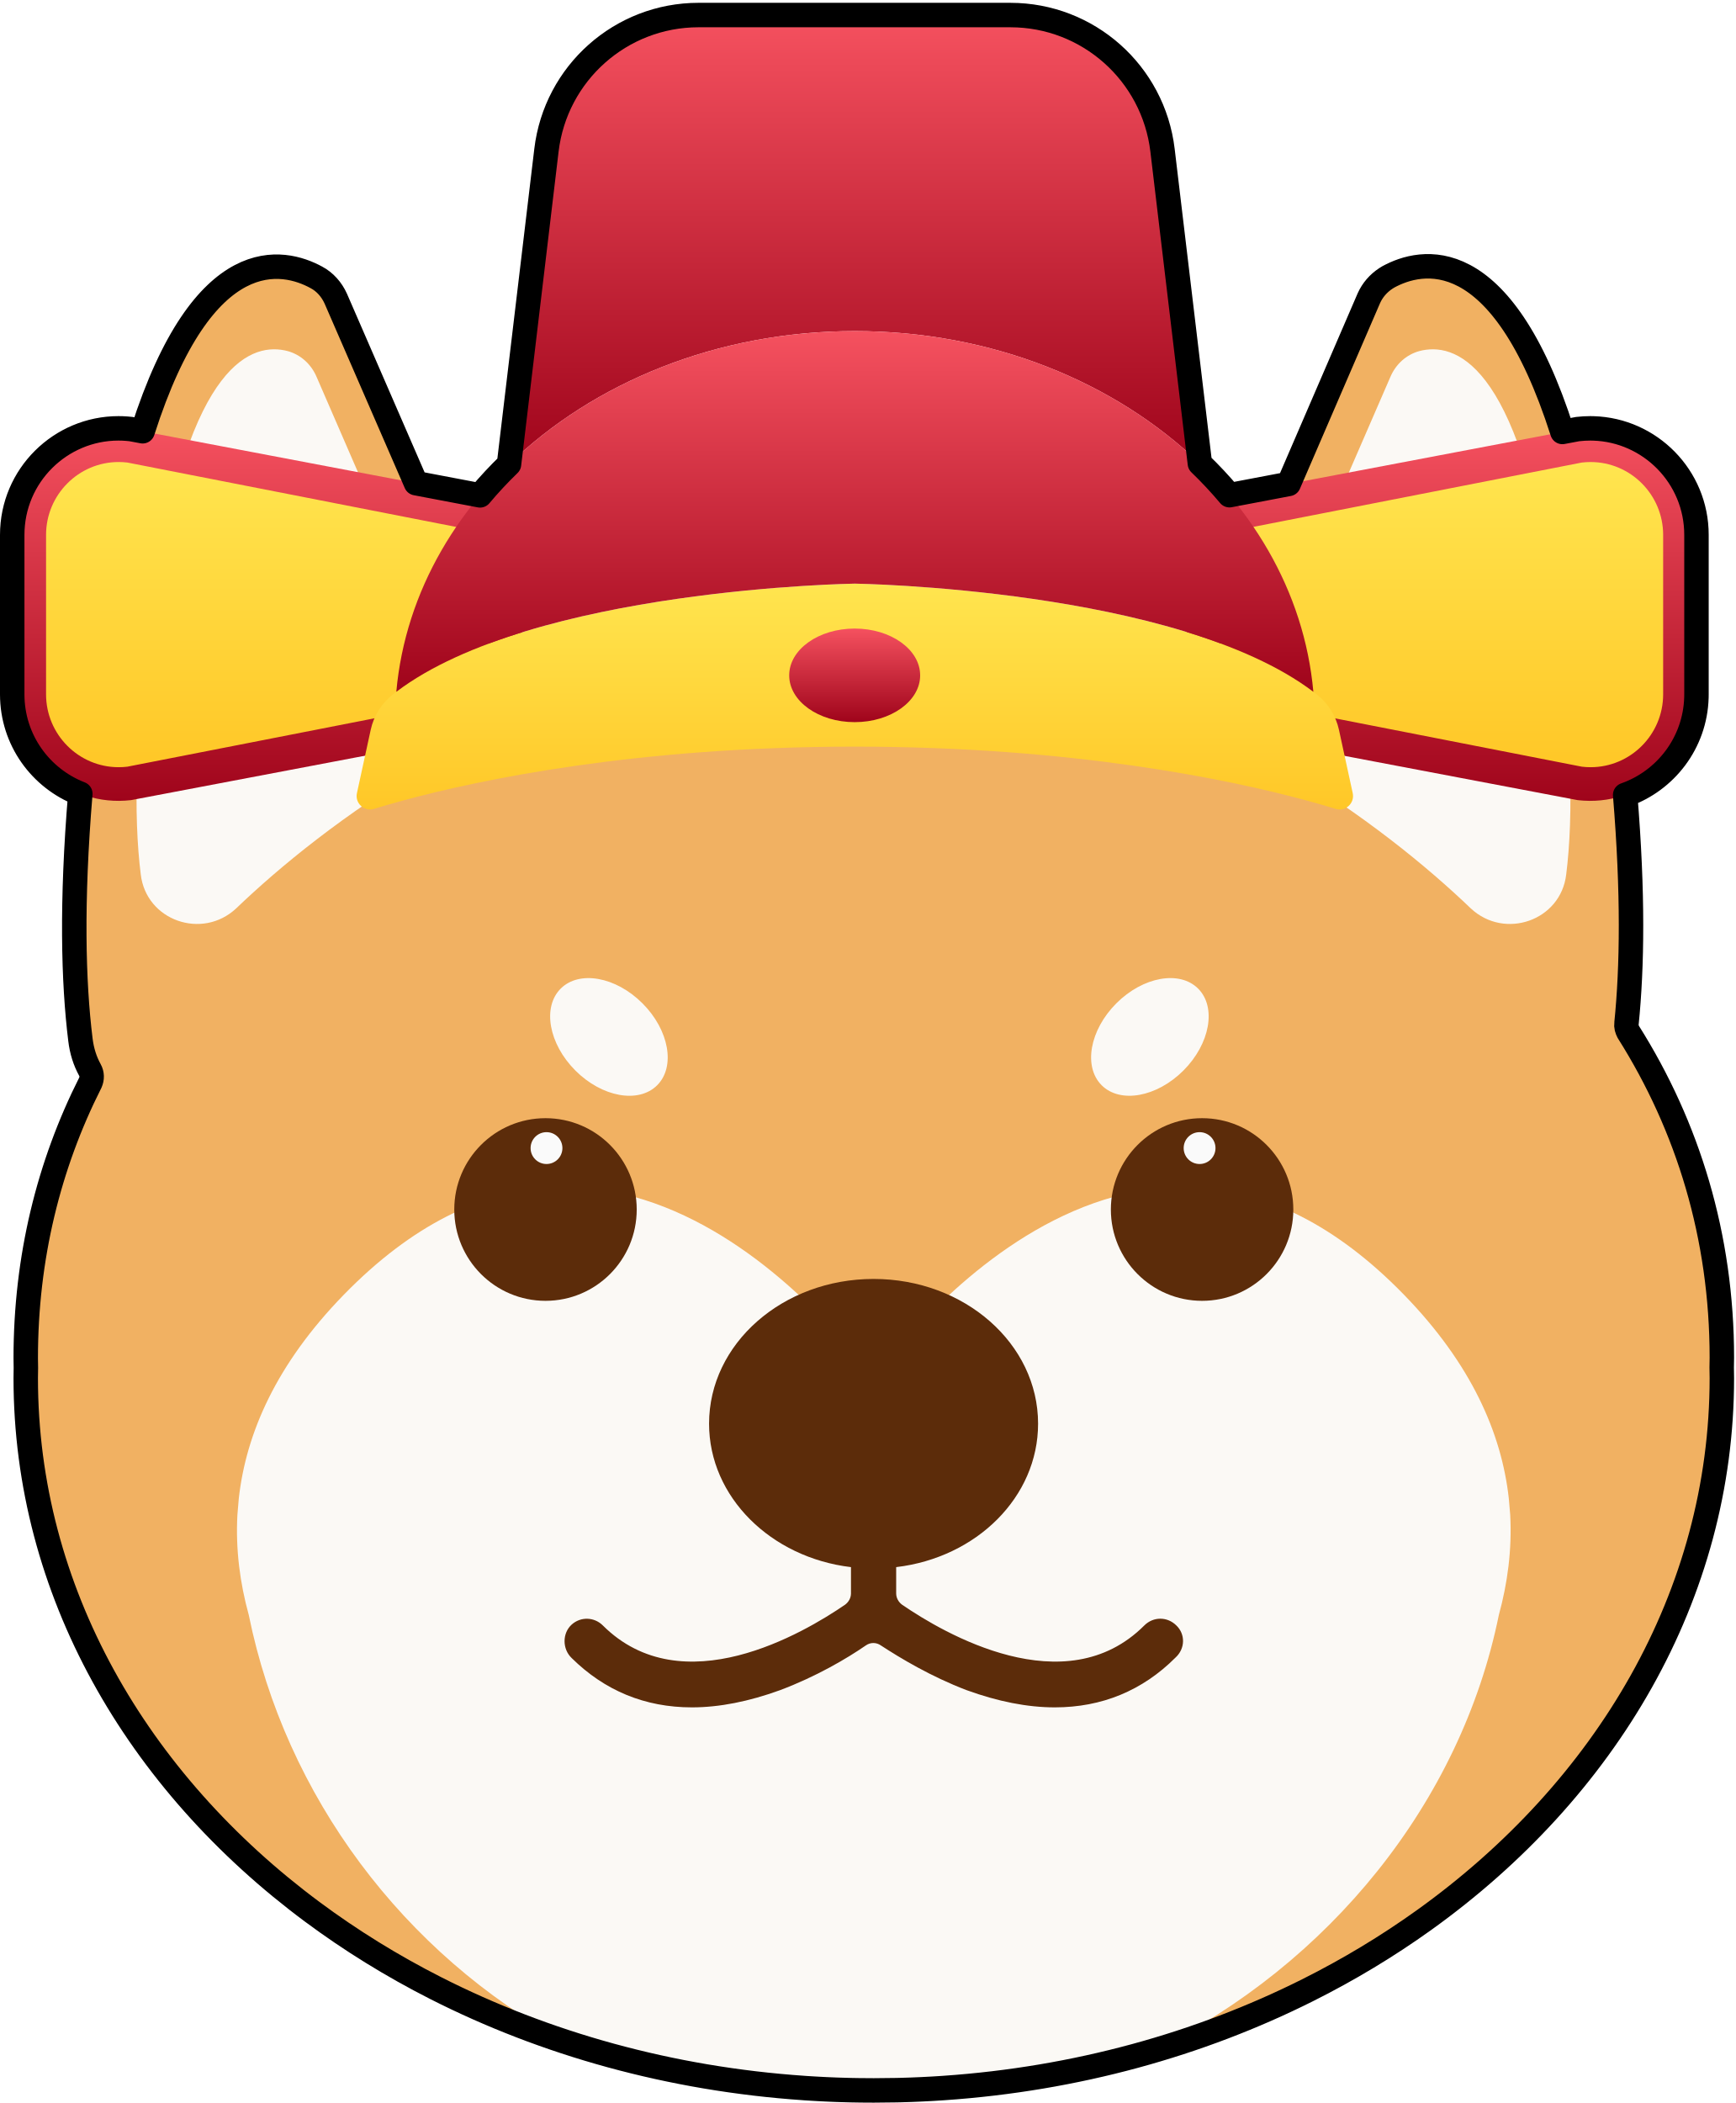
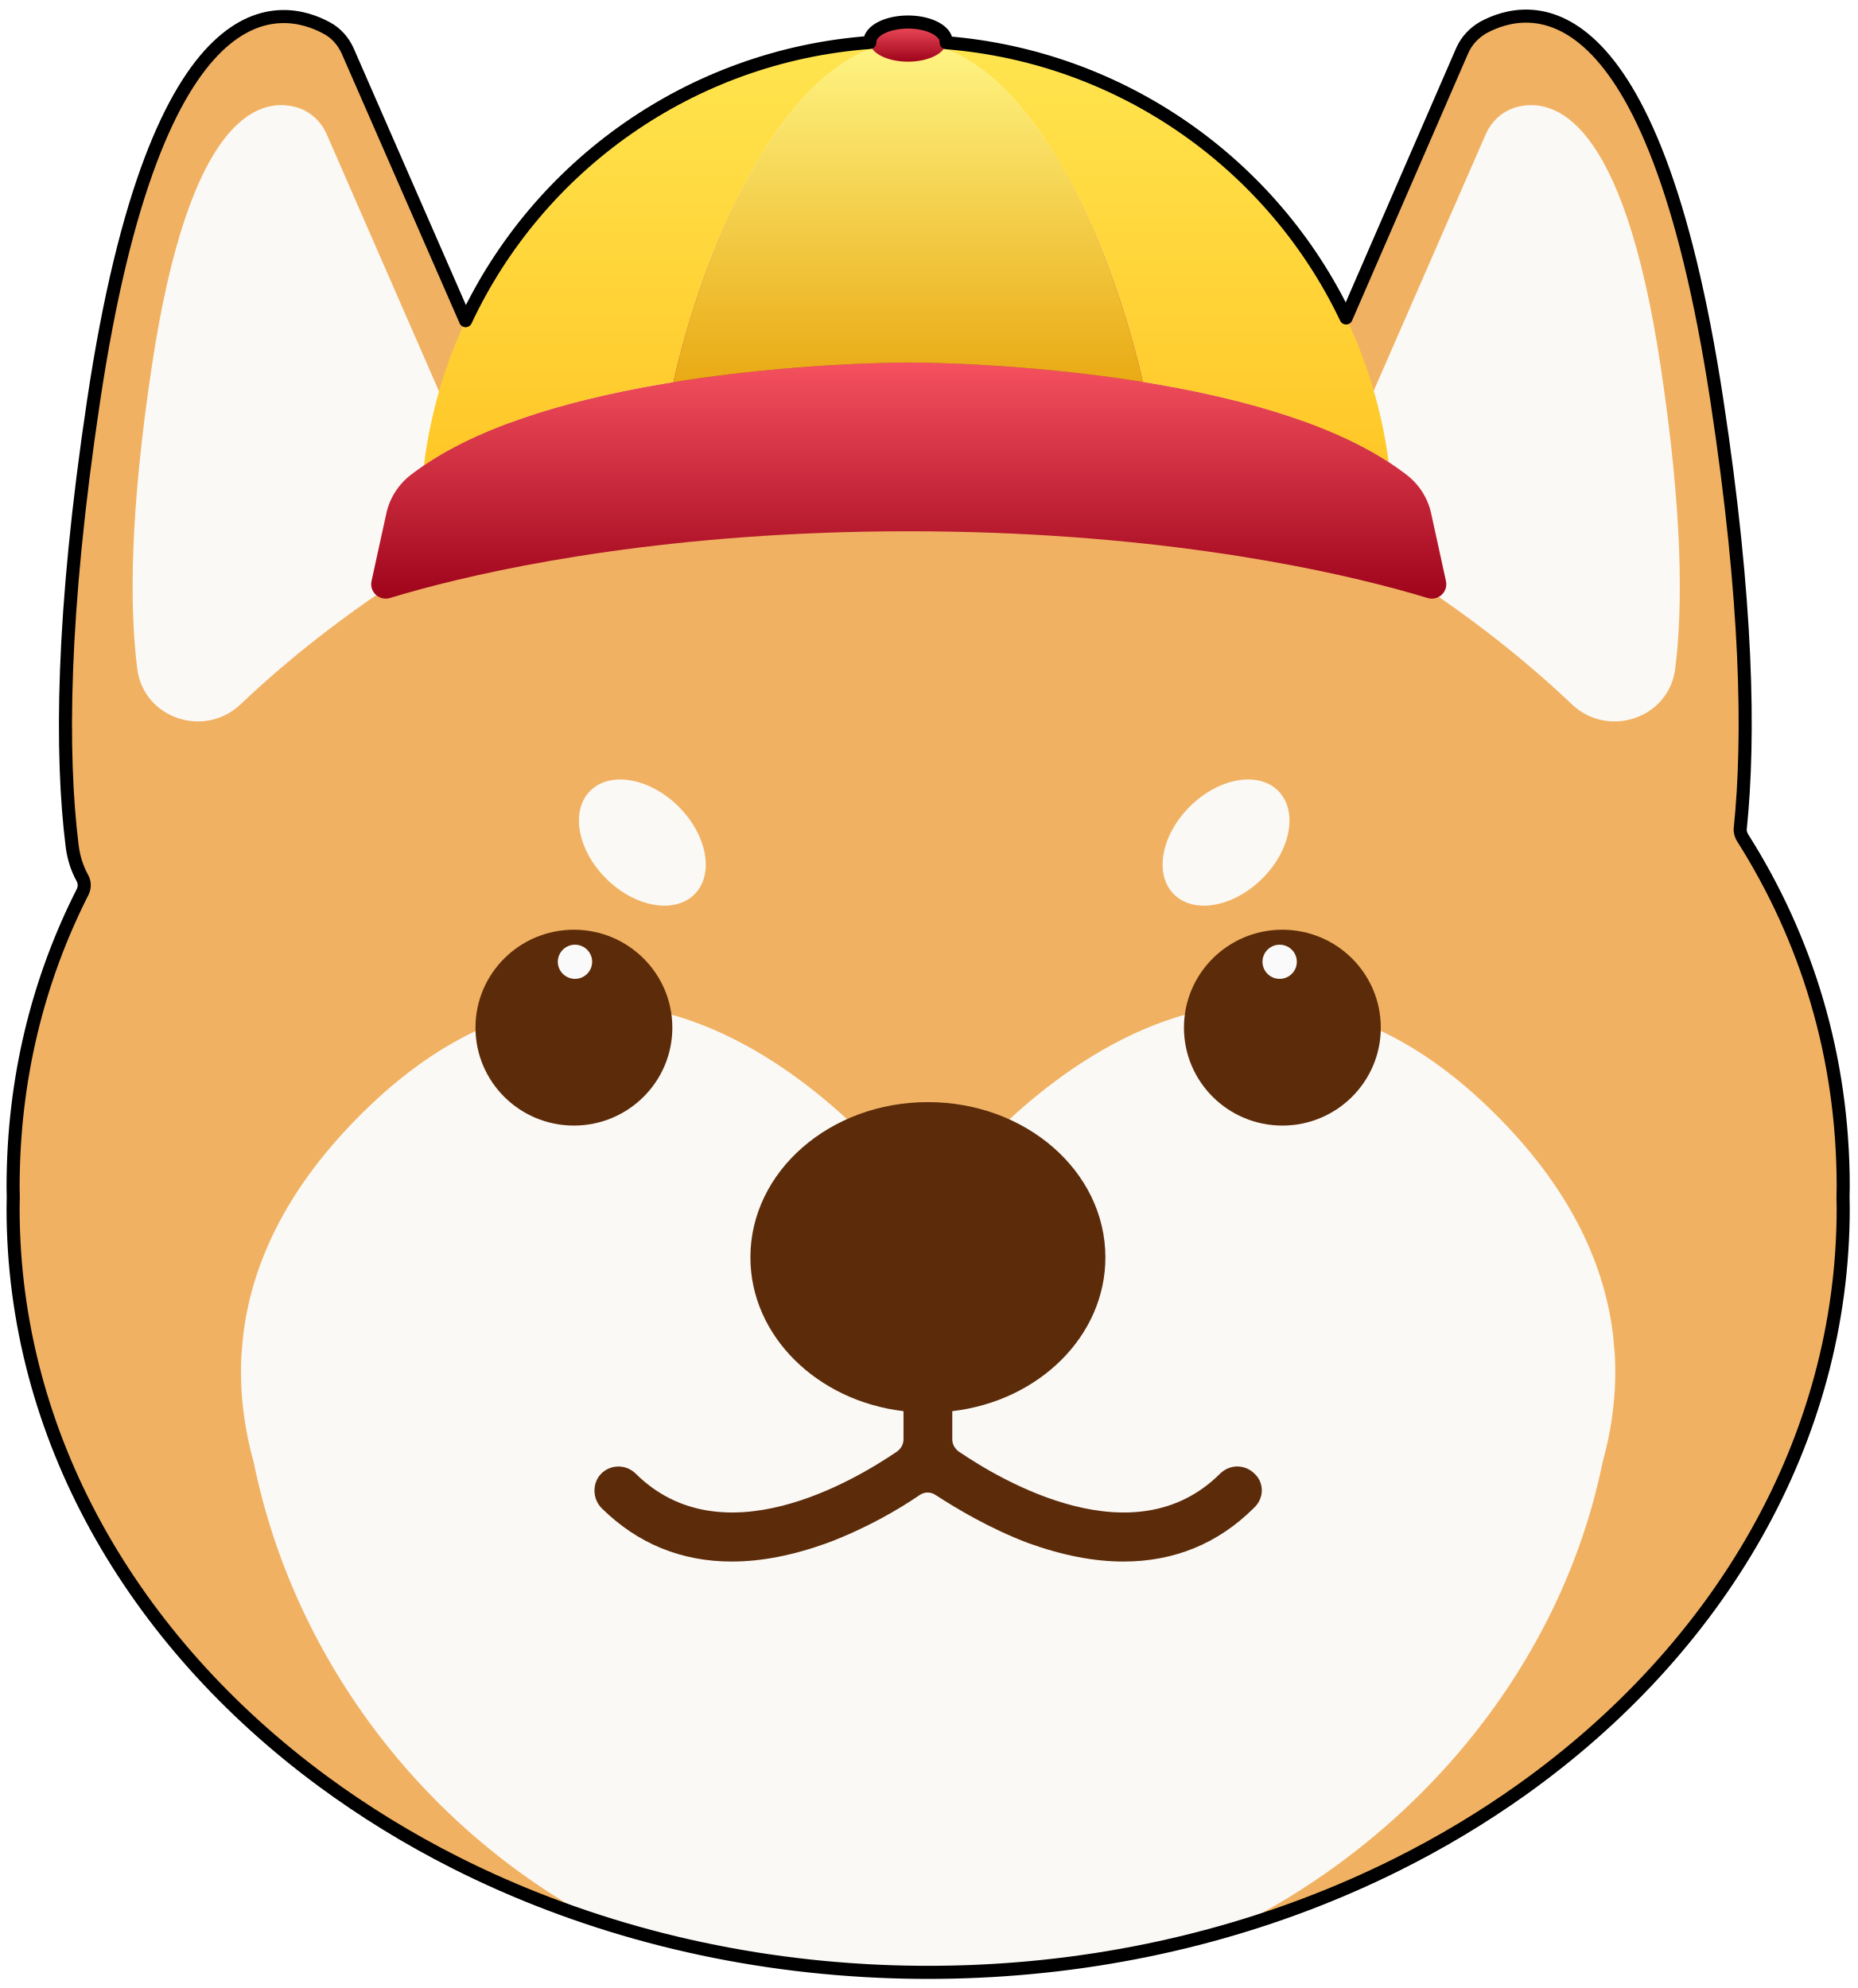
- <svg xmlns="http://www.w3.org/2000/svg" width="142" height="172" viewBox="0 0 142 172">
+ <svg xmlns="http://www.w3.org/2000/svg" width="142" height="152" viewBox="0 0 142 152">
  <defs>
-     <linearGradient id="5jgk30rq4a" x1="50%" x2="50%" y1="0%" y2="100%">
+     <linearGradient id="0yjozz9wwa" x1="50%" x2="50%" y1="0%" y2="100%">
      <stop offset="0%" stop-color="#F5515F" />
      <stop offset="100%" stop-color="#9F041B" />
    </linearGradient>
-     <linearGradient id="suuef1py5b" x1="50%" x2="50%" y1="0%" y2="100%">
+     <linearGradient id="vv1ath6rwb" x1="50%" x2="50%" y1="0%" y2="100%">
+       <stop offset="0%" stop-color="#F5515F" />
+       <stop offset="100%" stop-color="#9F041B" />
+     </linearGradient>
+     <linearGradient id="xdywrdj4wc" x1="50%" x2="50%" y1="0%" y2="100%">
      <stop offset="0%" stop-color="#FFE54F" />
      <stop offset="100%" stop-color="#FFC727" />
    </linearGradient>
-     <linearGradient id="t0laqjmpkc" x1="50%" x2="50%" y1="0%" y2="100%">
+     <linearGradient id="mzpbm1l90d" x1="50%" x2="50%" y1="0%" y2="100%">
      <stop offset="0%" stop-color="#F5515F" />
      <stop offset="100%" stop-color="#9F041B" />
    </linearGradient>
-     <linearGradient id="0j0hzrqymd" x1="50%" x2="50%" y1="0%" y2="100%">
-       <stop offset="0%" stop-color="#F5515F" />
-       <stop offset="100%" stop-color="#9F041B" />
+     <linearGradient id="hkvkc0ptpe" x1="50%" x2="50%" y1="0%" y2="100%">
+       <stop offset="0%" stop-color="#FFF584" />
+       <stop offset="100%" stop-color="#E9AA14" />
    </linearGradient>
-     <linearGradient id="sc5qzziare" x1="50%" x2="50%" y1="0%" y2="100%">
-       <stop offset="0%" stop-color="#FFE54F" />
-       <stop offset="100%" stop-color="#FFC727" />
-     </linearGradient>
-     <linearGradient id="az2z08r0gf" x1="50%" x2="50%" y1="0%" y2="100%">
-       <stop offset="0%" stop-color="#F5515F" />
-       <stop offset="100%" stop-color="#9F041B" />
-     </linearGradient>
-     <linearGradient id="mpf8oj3pdg" x1="50%" x2="50%" y1="0%" y2="100%">
+     <linearGradient id="jiljh2hxwf" x1="50%" x2="50%" y1="0%" y2="100%">
      <stop offset="0%" stop-color="#F5515F" />
      <stop offset="100%" stop-color="#9F041B" />
    </linearGradient>
  </defs>
  <g fill="none" fill-rule="evenodd">
    <g>
      <g>
        <g>
-           <path fill="#F1B162" d="M138.92 89.457c0-9.916-2.772-18.908-7.652-26.64-.11-.223-.185-.445-.147-.704.702-6.919.554-17.205-1.775-32.597-4.88-32.302-14.38-30.267-17.708-28.453-.702.406-1.257.998-1.59 1.738L95.928 35.51c-.326.751-1.085 1.183-1.868 1.097-7.621-2.418-15.88-3.745-24.51-3.745-9.366 0-18.297 1.563-26.45 4.389-.234.074-.47.144-.702.22-.887.296-1.886-.148-2.255-1.036L25.539 2.838c-.332-.74-.887-1.369-1.59-1.739C20.624-.714 11.086-2.786 6.28 29.553c-2.44 16.354-2.477 27.01-1.627 33.892.111.925.37 1.74.777 2.48.184.332.184.702.037 1.035C2.065 73.694.179 81.28.179 89.494c0 .264.01.526.013.79-.005.28-.013.56-.013.84 0 17.388 9.072 32.993 23.454 43.669 3.124 2.318 6.496 4.406 10.083 6.227 10.459 5.31 22.721 8.367 35.834 8.367 12.963 0 25.094-2.99 35.475-8.188 3.373-1.69 6.562-3.613 9.534-5.743 14.907-10.686 24.362-26.58 24.362-44.332 0-.289-.008-.576-.013-.863.004-.269.013-.535.013-.804" transform="translate(-27 -526) translate(28 527) translate(.926 20.584)" />
-           <path fill="#FBF9F5" d="M35.135 34.955L23.97 9.24c-.443-1.036-1.294-1.813-2.366-2.11-2.81-.74-8.059.703-10.905 19.759-1.664 11.1-1.7 18.352-1.11 23.051.444 3.774 5.028 5.365 7.8 2.775 3.513-3.367 8.836-7.77 15.897-11.914 1.96-1.184 2.736-3.7 1.849-5.846M100.642 34.955L111.807 9.24c.443-1.036 1.293-1.813 2.365-2.11 2.81-.74 8.06.703 10.906 19.759 1.664 11.1 1.7 18.352 1.11 23.051-.444 3.774-5.029 5.365-7.801 2.775-3.512-3.367-8.835-7.77-15.896-11.914-1.96-1.184-2.736-3.7-1.849-5.846M121.608 102.317c.152 2.853-.22 5.598-.93 8.185-3.118 15.339-13.893 28.566-28.276 35.643-7.156 2.098-14.844 3.242-22.852 3.242-8.874 0-17.356-1.404-25.156-3.955-13.306-7.23-22.956-20.09-25.971-34.932-.712-2.585-1.083-5.329-.93-8.18l.115-1.357c.596-5.329 3.07-10.99 8.586-16.65 22.662-23.255 43.364 6.923 43.364 6.923s20.74-30.178 43.364-6.923c5.507 5.66 7.977 11.321 8.57 16.65l.116 1.354z" transform="translate(-27 -526) translate(28 527) translate(.926 20.584)" />
-           <path fill="#5C2C0A" d="M50.157 77.339c0 4.125-3.34 7.469-7.462 7.469-4.12 0-7.462-3.344-7.462-7.469s3.341-7.469 7.462-7.469c4.122 0 7.462 3.344 7.462 7.469M103.866 77.339c0 4.125-3.34 7.469-7.462 7.469-4.12 0-7.462-3.344-7.462-7.469s3.341-7.469 7.462-7.469c4.122 0 7.462 3.344 7.462 7.469" transform="translate(-27 -526) translate(28 527) translate(.926 20.584)" />
-           <path fill="#FAFAFA" d="M42.777 71.013c.72 0 1.302.584 1.302 1.303 0 .72-.583 1.302-1.302 1.302-.718 0-1.301-.583-1.301-1.302 0-.72.583-1.303 1.301-1.303M96.198 71.013c.719 0 1.302.584 1.302 1.303 0 .72-.583 1.302-1.302 1.302-.718 0-1.301-.583-1.301-1.302 0-.72.583-1.303 1.301-1.303" transform="translate(-27 -526) translate(28 527) translate(.926 20.584)" />
-           <path fill="#FBF9F5" d="M43.937 59.274c1.516-1.517 4.512-.978 6.692 1.204 2.18 2.182 2.718 5.18 1.202 6.697-1.516 1.518-4.512.979-6.692-1.203-2.18-2.182-2.718-5.18-1.202-6.698M89.389 60.477c2.18-2.182 5.176-2.72 6.692-1.204 1.516 1.518.977 4.516-1.203 6.698-2.18 2.182-5.176 2.72-6.691 1.204-1.516-1.517-.978-4.516 1.202-6.698" transform="translate(-27 -526) translate(28 527) translate(.926 20.584)" />
-           <path fill="#5C2C0A" d="M94.3 111.361c-.74-.74-1.885-.74-2.625 0-6.47 6.475-16.414.63-19.815-1.702-.296-.222-.48-.555-.48-.925v-2.146c6.58-.777 11.608-5.735 11.608-11.73 0-6.548-6.026-11.84-13.457-11.84-7.43 0-13.456 5.292-13.456 11.84 0 5.995 5.064 10.953 11.608 11.73v2.146c0 .37-.185.703-.48.925-3.402 2.331-13.31 8.177-19.815 1.702-.703-.703-1.812-.74-2.551-.074-.777.703-.777 1.998 0 2.738 2.698 2.664 5.988 4.033 9.833 4.033 2.255 0 4.658-.48 7.209-1.406 2.957-1.11 5.471-2.59 7.024-3.663.37-.259.85-.259 1.22 0 1.59 1.036 4.103 2.553 7.024 3.663 2.55.925 4.954 1.406 7.209 1.406 3.844 0 7.171-1.369 9.87-4.07.813-.74.813-1.924.074-2.627" transform="translate(-27 -526) translate(28 527) translate(.926 20.584)" />
+           <path fill="#F1B162" d="M139.898 89.685c0-9.942-2.796-18.956-7.716-26.709-.112-.222-.187-.445-.15-.704.709-6.937.56-17.25-1.789-32.681-4.92-32.384-14.5-30.343-17.855-28.526-.708.408-1.268 1.002-1.603 1.744L96.545 35.6c-.328.753-1.093 1.186-1.883 1.1-7.685-2.425-16.012-3.755-24.713-3.755-9.445 0-18.45 1.566-26.67 4.4-.237.074-.475.145-.71.22-.894.297-1.9-.148-2.273-1.038L25.57 2.846c-.335-.742-.894-1.373-1.602-1.744C20.614-.716 10.996-2.793 6.15 29.628c-2.46 16.396-2.498 27.08-1.64 33.98.111.926.372 1.743.782 2.485.187.333.187.704.037 1.038C1.901 73.882 0 81.487 0 89.721c0 .266.009.529.013.793-.005.28-.013.56-.013.843 0 17.431 9.148 33.077 23.65 43.78 3.15 2.324 6.55 4.417 10.166 6.243 10.546 5.323 22.91 8.388 36.133 8.388 13.071 0 25.303-2.998 35.77-8.21 3.402-1.693 6.617-3.62 9.614-5.757 15.031-10.713 24.565-26.648 24.565-44.444 0-.29-.008-.578-.014-.866.005-.27.014-.537.014-.806" transform="translate(-207 -456) translate(208 457) translate(0 .036)" />
+           <path fill="#FBF9F5" d="M35.247 35.044L23.989 9.264c-.447-1.04-1.304-1.819-2.385-2.115-2.833-.742-8.127.704-10.997 19.808-1.677 11.129-1.715 18.4-1.118 23.11.447 3.784 5.07 5.38 7.865 2.783 3.541-3.376 8.909-7.79 16.029-11.945 1.975-1.187 2.758-3.71 1.864-5.86M101.3 35.044l11.258-25.78c.447-1.04 1.304-1.819 2.385-2.115 2.833-.742 8.126.704 10.997 19.808 1.677 11.129 1.714 18.4 1.118 23.11-.447 3.784-5.07 5.38-7.865 2.783-3.541-3.376-8.91-7.79-16.03-11.945-1.975-1.187-2.757-3.71-1.863-5.86M122.44 102.578c.154 2.86-.22 5.612-.938 8.206-3.143 15.377-14.008 28.638-28.51 35.734-7.216 2.103-14.969 3.25-23.043 3.25-8.948 0-17.5-1.408-25.366-3.965-13.417-7.249-23.147-20.142-26.187-35.02-.718-2.593-1.093-5.344-.939-8.202l.117-1.36c.6-5.343 3.096-11.019 8.658-16.693 22.85-23.314 43.725 6.94 43.725 6.94s20.912-30.254 43.725-6.94c5.553 5.674 8.044 11.35 8.642 16.692l.116 1.358z" transform="translate(-207 -456) translate(208 457) translate(0 .036)" />
+           <path fill="#5C2C0A" d="M50.395 77.536c0 4.135-3.37 7.488-7.525 7.488s-7.524-3.353-7.524-7.488 3.369-7.487 7.524-7.487c4.156 0 7.525 3.352 7.525 7.487M104.551 77.536c0 4.135-3.369 7.488-7.524 7.488-4.155 0-7.524-3.353-7.524-7.488s3.369-7.487 7.524-7.487c4.155 0 7.524 3.352 7.524 7.487" transform="translate(-207 -456) translate(208 457) translate(0 .036)" />
+           <path fill="#FAFAFA" d="M42.953 71.195c.725 0 1.312.584 1.312 1.305s-.587 1.306-1.312 1.306c-.724 0-1.312-.585-1.312-1.306 0-.72.588-1.305 1.312-1.305M96.819 71.195c.725 0 1.312.584 1.312 1.305s-.587 1.306-1.312 1.306c-.725 0-1.312-.585-1.312-1.306 0-.72.587-1.305 1.312-1.305" transform="translate(-207 -456) translate(208 457) translate(0 .036)" />
+           <path fill="#FBF9F5" d="M44.122 59.425c1.529-1.52 4.55-.98 6.748 1.207 2.198 2.187 2.74 5.194 1.212 6.715-1.528 1.52-4.549.98-6.747-1.207-2.199-2.187-2.741-5.194-1.213-6.715M89.953 60.631c2.198-2.187 5.22-2.728 6.748-1.206 1.529 1.52.986 4.527-1.212 6.714-2.199 2.188-5.22 2.728-6.748 1.207-1.529-1.521-.986-4.528 1.212-6.715" transform="translate(-207 -456) translate(208 457) translate(0 .036)" />
+           <path fill="#5C2C0A" d="M94.905 111.645c-.745-.742-1.9-.742-2.647 0-6.523 6.492-16.55.63-19.98-1.706-.298-.223-.484-.557-.484-.928V106.86c6.635-.78 11.704-5.75 11.704-11.76 0-6.565-6.076-11.87-13.568-11.87S56.362 88.535 56.362 95.1c0 6.01 5.106 10.98 11.704 11.76V109.01c0 .371-.186.705-.484.928-3.43 2.337-13.42 8.198-19.98 1.706-.709-.705-1.827-.742-2.573-.074-.782.705-.782 2.003 0 2.745 2.722 2.67 6.04 4.043 9.916 4.043 2.274 0 4.697-.482 7.269-1.41 2.982-1.112 5.517-2.596 7.082-3.672.373-.26.858-.26 1.23 0 1.603 1.039 4.138 2.56 7.083 3.673 2.572.927 4.995 1.409 7.269 1.409 3.877 0 7.232-1.372 9.953-4.08.82-.742.82-1.93.074-2.634" transform="translate(-207 -456) translate(208 457) translate(0 .036)" />
        </g>
        <g>
-           <path fill="url(#5jgk30rq4a)" d="M128.05 33.863l-31.987 6.073v18.201l31.988 6.073c5.174.608 9.719-3.439 9.719-8.652V42.516c0-4.865-3.957-8.713-8.69-8.714-.34 0-.682.02-1.03.06" transform="translate(-27 -526) translate(28 527) translate(0 .231)" />
-           <path fill="url(#suuef1py5b)" d="M128.397 36.598L98.84 42.386v13.302l29.557 5.787c.236.028.475.042.71.042 3.274 0 5.937-2.674 5.937-5.96V42.517c0-3.286-2.663-5.96-5.938-5.96-.234 0-.473.014-.709.042" transform="translate(-27 -526) translate(28 527) translate(0 .231)" />
-           <path fill="url(#t0laqjmpkc)" d="M0 42.516v13.042c0 5.213 4.545 9.26 9.719 8.652l31.988-6.073v-18.2L9.72 33.862c-.347-.04-.69-.06-1.03-.06C3.957 33.802 0 37.65 0 42.515" transform="translate(-27 -526) translate(28 527) translate(0 .231)" />
-           <path fill="url(#0j0hzrqymd)" d="M56.138 0c-6.344 0-11.687 4.748-12.44 11.053l-3.062 25.69c6.894-6.678 17.01-10.895 28.288-10.895 11.243 0 21.332 4.192 28.224 10.834l-3.055-25.629C93.341 4.748 87.998 0 81.653 0H56.138z" transform="translate(-27 -526) translate(28 527) translate(0 .231)" />
-           <path fill="url(#suuef1py5b)" d="M2.768 42.516v13.042c0 3.285 2.664 5.959 5.938 5.959.234 0 .473-.014.708-.042l29.558-5.787V42.386L9.414 36.598c-.235-.028-.474-.042-.708-.042-3.274 0-5.938 2.674-5.938 5.96" transform="translate(-27 -526) translate(28 527) translate(0 .231)" />
-           <path fill="url(#sc5qzziare)" d="M31.418 55.35c-.089.067-.18.133-.266.201-.928.73-1.578 1.753-1.828 2.906l-1.127 5.181c-.178.824.594 1.534 1.399 1.286.65-.2 1.48-.443 2.47-.71 6.216-1.678 18.989-4.379 36.858-4.379 17.87 0 30.642 2.7 36.859 4.38.99.266 1.818.509 2.47.709.804.248 1.577-.462 1.398-1.286l-1.126-5.18c-.251-1.154-.901-2.178-1.829-2.907-.086-.068-.177-.134-.265-.2-11.18-8.468-37.507-8.848-37.507-8.848s-26.327.38-37.506 8.847" transform="translate(-27 -526) translate(28 527) translate(0 .231)" />
-           <path fill="url(#az2z08r0gf)" d="M31.418 55.35c11.18-8.467 37.506-8.847 37.506-8.847s26.327.38 37.507 8.847c-1.476-16.502-17.705-29.502-37.507-29.502s-36.03 13-37.506 29.502" transform="translate(-27 -526) translate(28 527) translate(0 .231)" />
-           <path fill="url(#mpf8oj3pdg)" d="M68.912 57.832c2.958 0 5.356-1.714 5.356-3.828 0-2.113-2.398-3.827-5.356-3.827-2.958 0-5.356 1.714-5.356 3.827 0 2.114 2.398 3.828 5.356 3.828z" transform="translate(-27 -526) translate(28 527) translate(0 .231)" />
+           <path fill="url(#0yjozz9wwa)" d="M41.091 26.034s-25.403-.078-37.06 7.865c-.07.562-.128 1.127-.172 1.696 10.876-4.708 23.747-7.245 37.232-7.245 13.337 0 26.073 2.482 36.873 7.09-.05-.601-.112-1.2-.19-1.794-11.583-7.537-35.699-7.612-36.654-7.612h-.029" transform="translate(-207 -456) translate(208 457) translate(27.375 .684)" />
+           <path fill="url(#vv1ath6rwb)" d="M41.091 26.034s-25.403-.078-37.06 7.865c-.26.177-.514.356-.759.54-.09.067-.18.133-.268.202-.696.544-1.236 1.251-1.572 2.054-.115.276-.207.563-.271.859l-.348 1.59-.325 1.485-.463 2.12c-.013.058-.02.115-.023.172-.046.749.68 1.347 1.433 1.116.657-.2 1.493-.443 2.49-.711 6.269-1.683 19.148-4.39 37.166-4.39 18.019 0 30.898 2.707 37.166 4.39.997.268 1.834.51 2.49.711.754.231 1.48-.367 1.433-1.116-.003-.057-.01-.114-.023-.173l-.463-2.119-.325-1.485-.348-1.59c-.064-.296-.156-.583-.271-.859-.336-.803-.876-1.51-1.572-2.054-.087-.069-.179-.135-.268-.202-.363-.273-.742-.537-1.135-.793-11.584-7.537-35.7-7.612-36.655-7.612h-.029z" transform="translate(-207 -456) translate(208 457) translate(27.375 .684)" />
+           <path fill="url(#xdywrdj4wc)" d="M4.03 33.9c4.896-3.337 12.217-5.258 19.063-6.365 3.085-13.394 9.953-26.02 17.942-26.02 7.985 0 14.867 12.616 17.954 26.004 6.7 1.076 13.87 2.93 18.786 6.127C75.41 15.486 59.81 1.459 40.918 1.459 21.938 1.46 6.282 15.617 4.03 33.9" transform="translate(-207 -456) translate(208 457) translate(27.375 .684)" />
+           <path fill="url(#mzpbm1l90d)" d="M23.093 27.535c9.452-1.527 17.998-1.5 17.998-1.5s8.485-.027 17.898 1.484C55.902 14.131 49.028 1.654 41.043 1.654c-7.989 0-14.865 12.487-17.95 25.881" transform="translate(-207 -456) translate(208 457) translate(27.375 .684)" />
+           <path fill="url(#hkvkc0ptpe)" d="M23.093 27.535c9.452-1.527 17.998-1.5 17.998-1.5s8.485-.027 17.898 1.484C55.902 14.131 49.02 1.516 41.035 1.516c-7.989 0-14.857 12.625-17.942 26.02" transform="translate(-207 -456) translate(208 457) translate(27.375 .684)" />
+           <path fill="url(#jiljh2hxwf)" d="M38.114 1.516c0 .836 1.307 1.515 2.92 1.515 1.614 0 2.922-.679 2.922-1.515C43.956.678 42.648 0 41.035 0c-1.614 0-2.921.678-2.921 1.516" transform="translate(-207 -456) translate(208 457) translate(27.375 .684)" />
        </g>
-         <path stroke="#000" stroke-linejoin="round" stroke-width="2" d="M81.653.231c6.345 0 11.688 4.748 12.44 11.054h0l3.056 25.626c.858.826 1.666 1.691 2.421 2.59l4.843-.92 6.561-15.196c.3-.666.779-1.212 1.384-1.611l.206-.128c2.649-1.443 9.21-3.027 14.237 12.683l1.25-.235c.347-.04.69-.06 1.03-.06h0l.257.004c4.617.137 8.432 3.933 8.432 8.71h0v13.041l-.004.26c-.108 3.725-2.539 6.815-5.83 7.968.667 8.04.575 14.098.11 18.68-.037.26.037.481.148.703 4.88 7.733 7.652 16.725 7.652 26.64 0 .27-.009.536-.013.805.005.287.013.574.013.863 0 17.751-9.454 33.646-24.362 44.332-2.972 2.13-6.16 4.053-9.534 5.742-8.833 4.424-18.933 7.248-29.735 7.992l-.146.01c-.255.017-.51.033-.767.048l-.186.01c-.23.013-.462.025-.694.036l-.273.012c-.21.01-.42.018-.632.026l-.317.01-.579.018-.32.007c-.607.013-1.215.02-1.825.02-.294 0-.588-.002-.88-.005l.88.005c-.401 0-.8-.003-1.2-.009l-.61-.01-.298-.008c-.2-.004-.4-.01-.6-.017l-.32-.01-.546-.022-.378-.017-.584-.03-.262-.015c-.25-.014-.498-.029-.746-.045l-.133-.01c-10.973-.746-21.223-3.638-30.157-8.174-3.587-1.82-6.96-3.909-10.083-6.228-14.382-10.675-23.454-26.28-23.454-43.668 0-.281.008-.56.012-.84-.003-.264-.012-.526-.012-.79 0-8.215 1.885-15.8 5.286-22.534.148-.333.148-.703-.037-1.036-.406-.74-.665-1.554-.776-2.479-.583-4.72-.749-11.216-.008-20.108C2.338 62.668 0 59.529 0 55.789h0V42.747c0-4.864 3.957-8.713 8.69-8.713h0l.34.006c.228.01.458.027.689.054h0l.949.178c4.996-15.634 11.563-14.03 14.207-12.589.703.37 1.257 1 1.59 1.74h0l6.562 15.096 5.24.996c.74-.882 1.53-1.73 2.369-2.543l3.063-25.687C44.45 4.979 49.794.23 56.139.23h0z" transform="translate(-27 -526) translate(28 527)" />
+         <path stroke="#000" stroke-linejoin="round" d="M112.388 1.101c3.355-1.818 12.935-3.858 17.855 28.526 2.349 15.431 2.498 25.744 1.79 32.68-.038.26.037.483.149.705 4.92 7.753 7.716 16.767 7.716 26.709 0 .27-.01.537-.014.806.006.288.014.576.014.865 0 17.797-9.534 33.732-24.565 44.445-2.997 2.136-6.212 4.063-9.614 5.757-8.91 4.437-19.1 7.27-29.998 8.013l-.066.004c-.28.02-.563.038-.846.054l-.155.008c-.271.016-.544.03-.816.042l-.11.004-.636.027-.424.014c-.188.006-.376.012-.564.016l-.312.008c-.613.013-1.227.02-1.843.02h.003c-.622 0-1.238-.007-1.853-.02l-.189-.005c-.237-.005-.473-.012-.71-.02l-.27-.009c-.255-.009-.51-.019-.763-.03l-.05-.003c-.262-.011-.522-.024-.782-.038l-.214-.013c-11.403-.649-22.053-3.58-31.305-8.25-3.616-1.826-7.017-3.92-10.167-6.244C9.148 124.469 0 108.824 0 91.392c0-.282.009-.562.014-.843-.004-.264-.013-.527-.013-.791 0-8.235 1.901-15.84 5.33-22.591.15-.334.15-.705-.037-1.039-.41-.742-.67-1.558-.783-2.485-.857-6.9-.82-17.583 1.64-33.98C10.997-2.756 20.615-.68 23.97 1.139c.708.37 1.267 1.002 1.602 1.743h0l9.02 20.636C40.133 11.69 51.775 3.263 65.493 2.247l-.004-.048c0-.837 1.308-1.515 2.921-1.515h0l.2.003c1.52.053 2.721.71 2.721 1.512h0l-.003.065c13.536 1.089 25.023 9.394 30.57 21.046l8.887-20.466c.335-.742.895-1.335 1.603-1.743z" transform="translate(-207 -456) translate(208 457)" />
      </g>
    </g>
  </g>
</svg>
